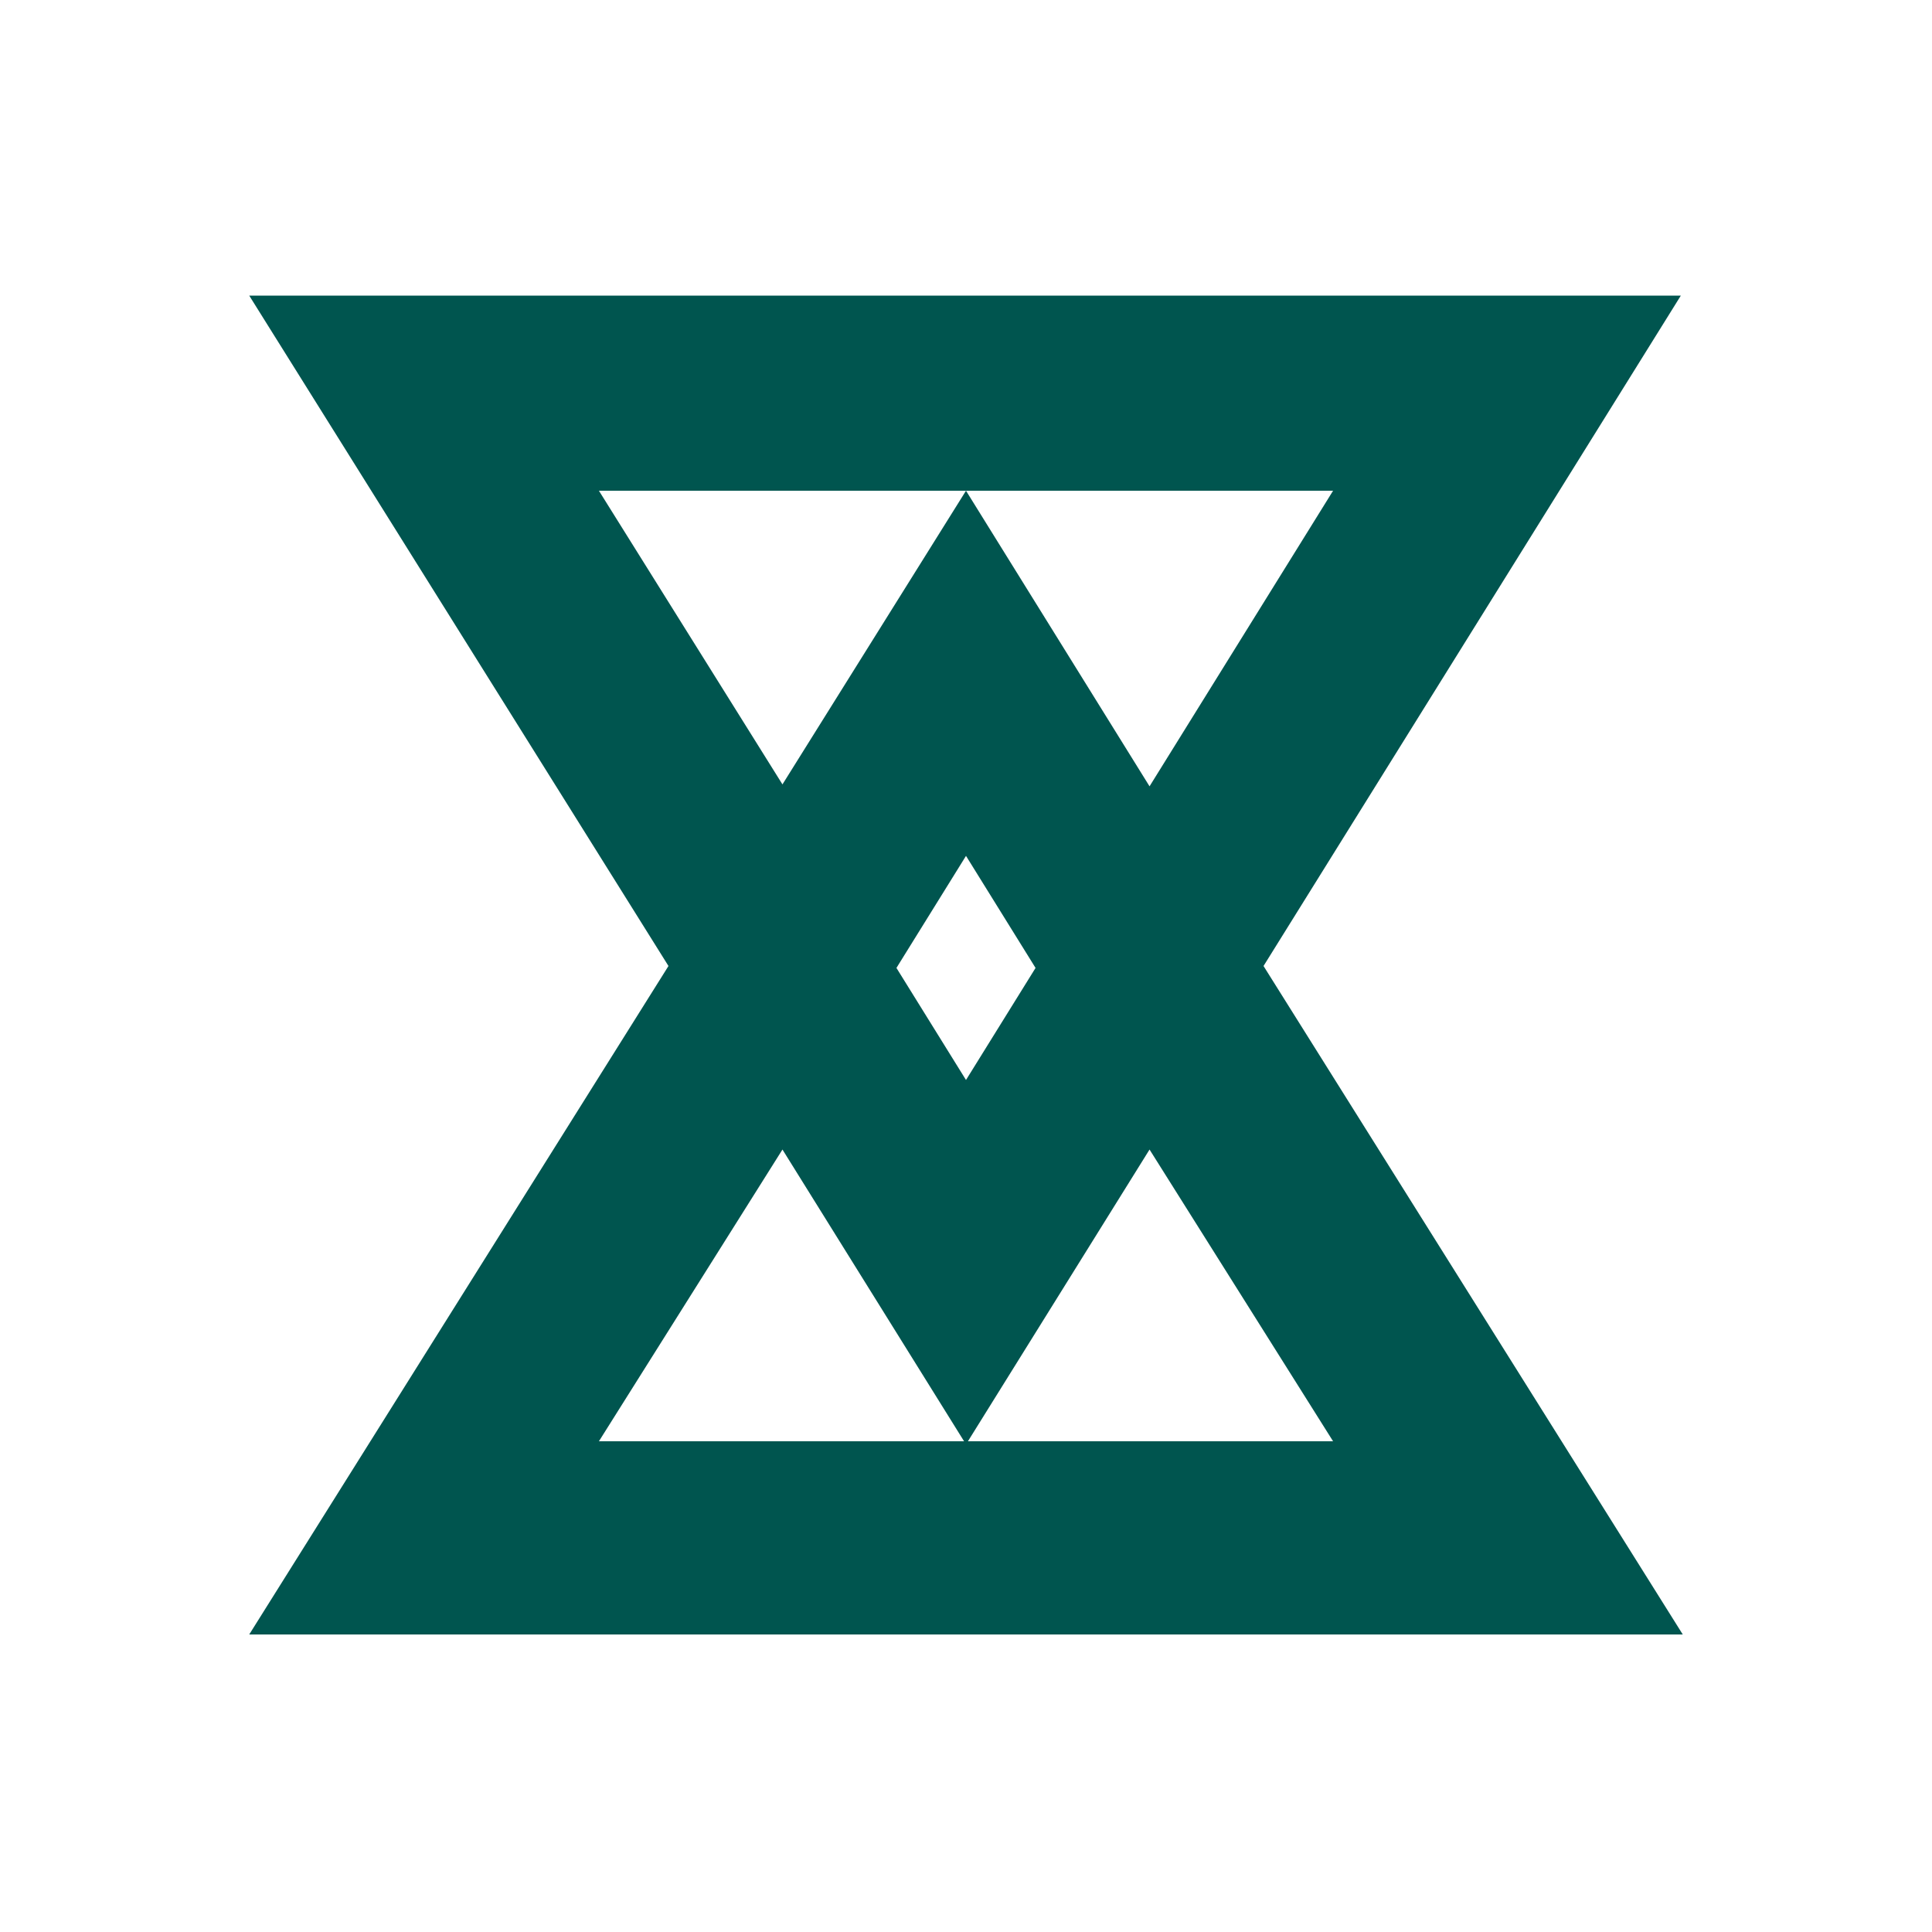
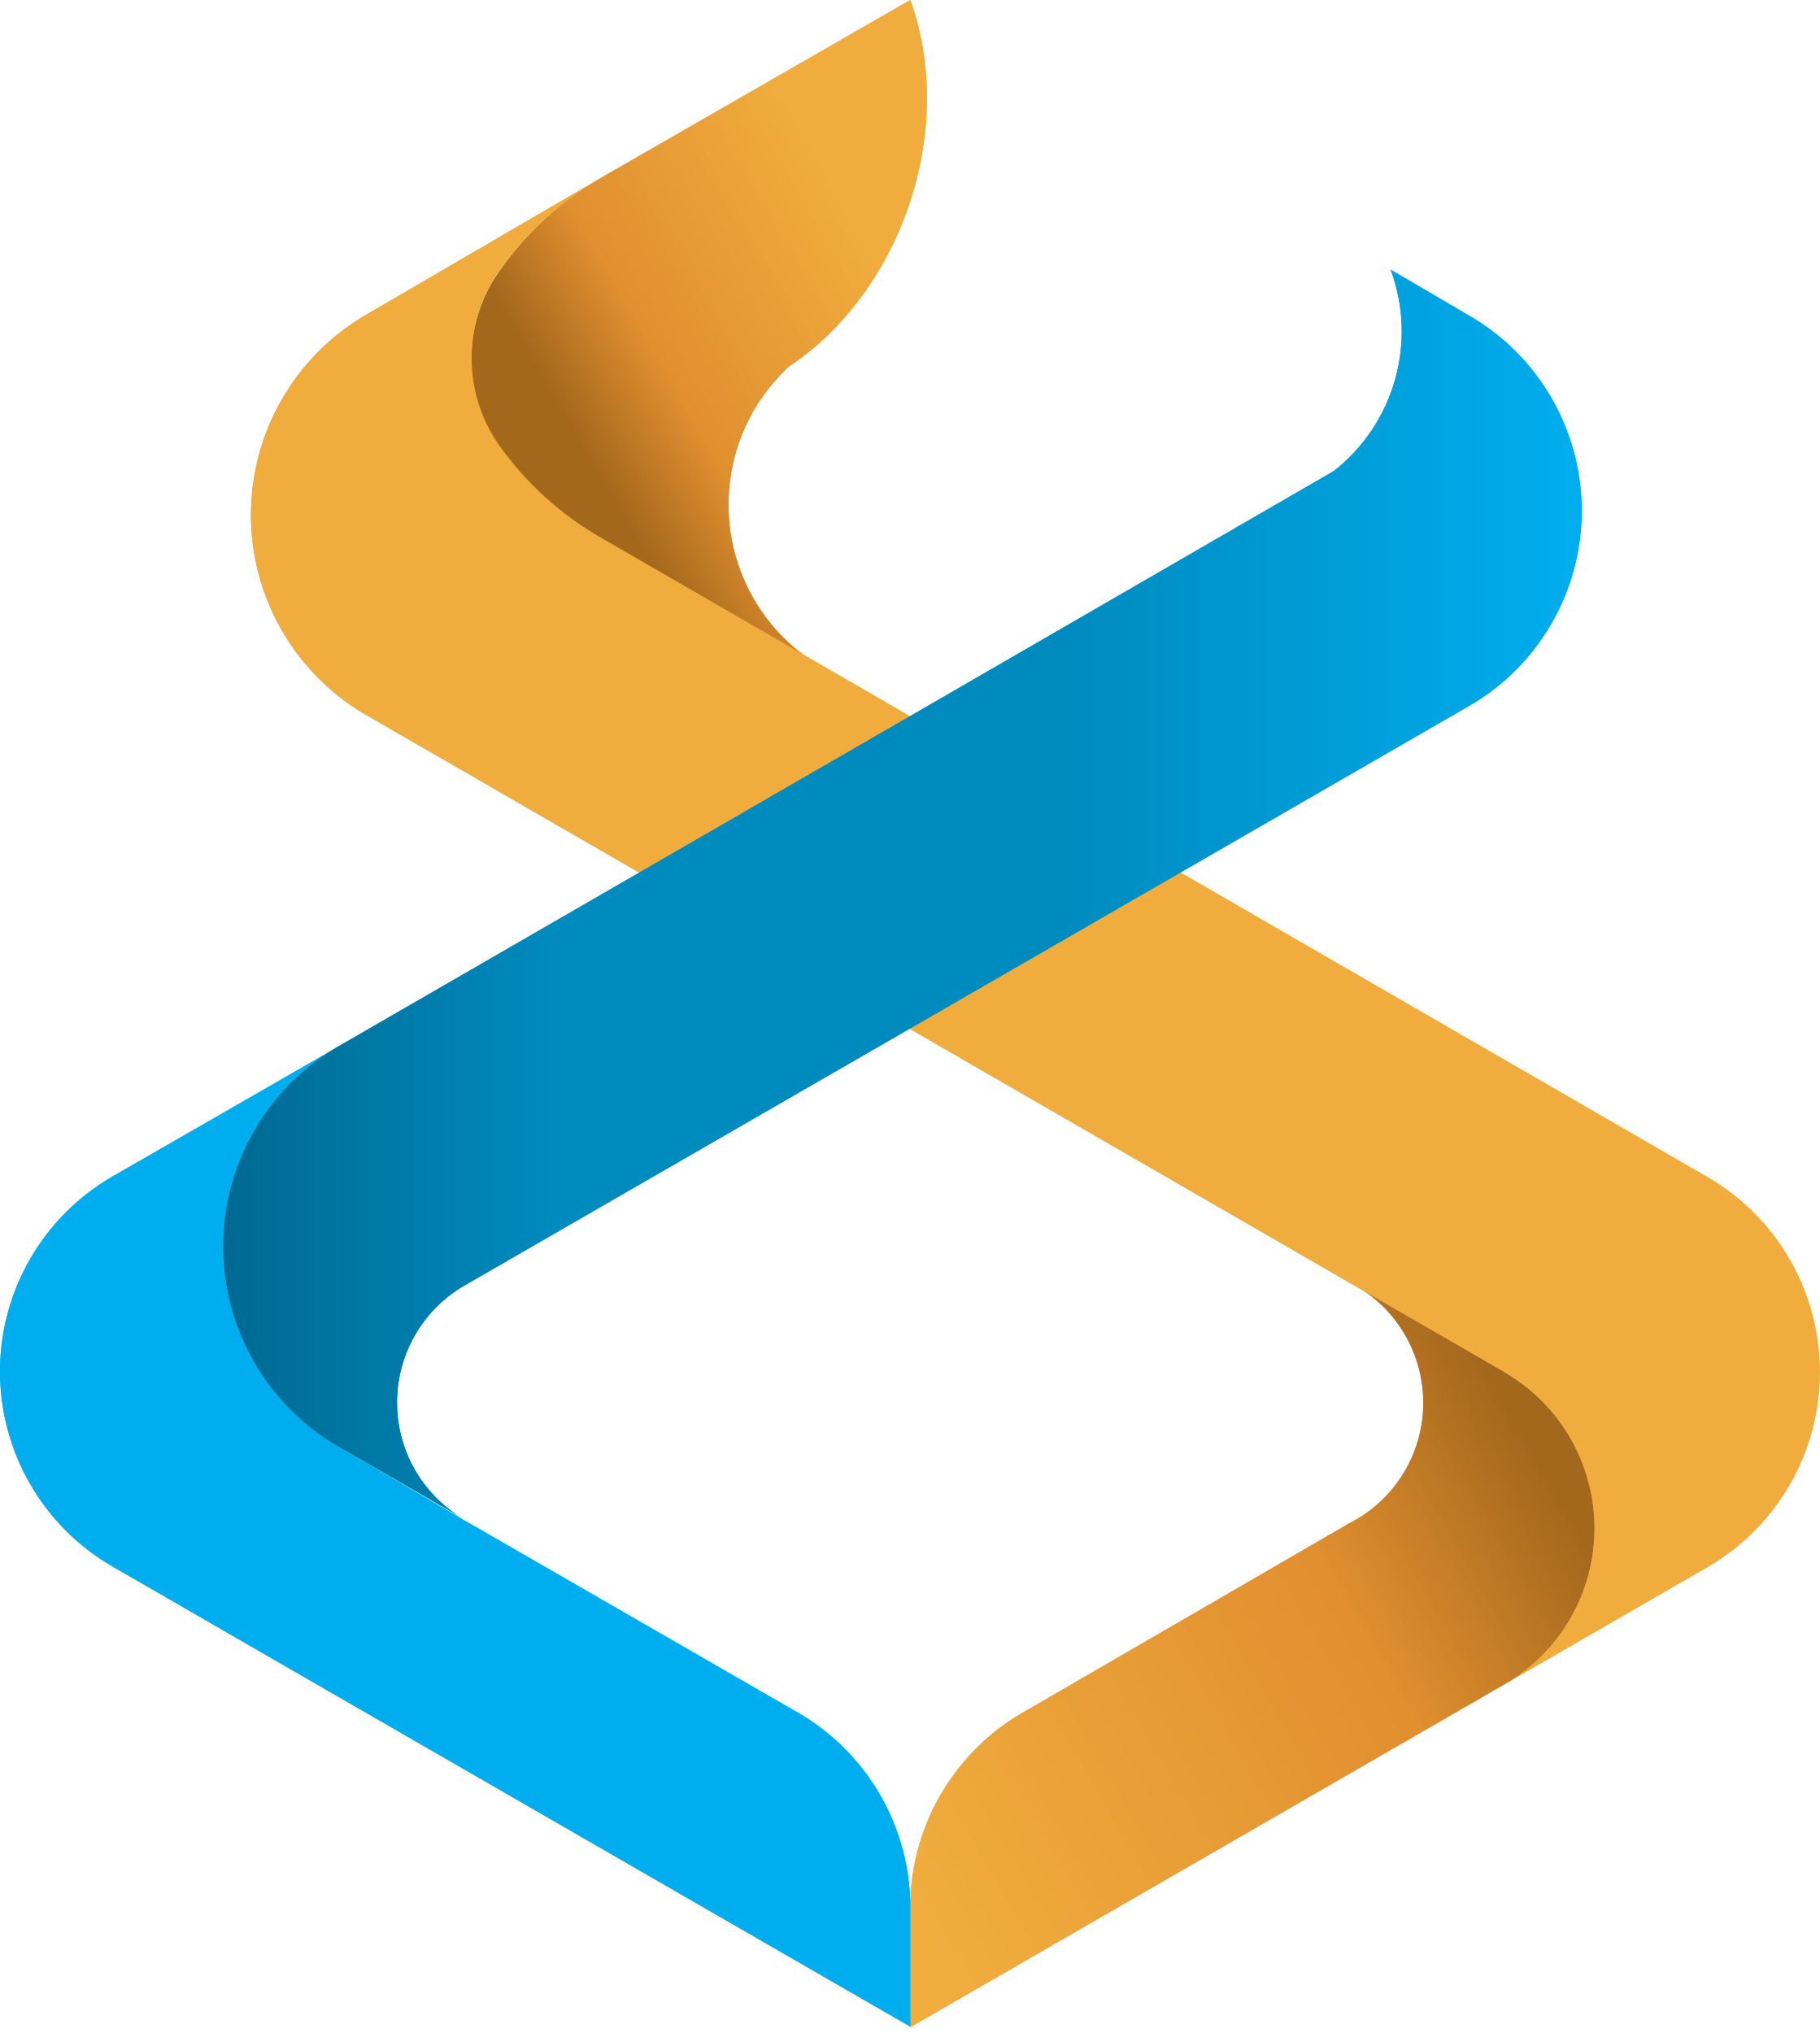
- <svg xmlns="http://www.w3.org/2000/svg" version="1.1" id="connect" x="0px" y="0px" viewBox="0 0 100 100" style="enable-background:new 0 0 100 100;" xml:space="preserve">
-   <style type="text/css">
- 	.st0{fill:#00554F;}
- </style>
-   <path class="st0" d="M87.1,84.6L65.4,50l21.6-34.7H12.9L34.6,50L12.9,84.6H87.1z M69,74.6H50.1l9.4-15.1L69,74.6z M50,55.9l-3.6-5.8  l3.6-5.8l3.6,5.8L50,55.9z M31,25.4H69l-9.5,15.3L50,25.4l-9.5,15.2L31,25.4z M49.9,74.6H31l9.5-15.1L49.9,74.6z" />
+ <svg xmlns="http://www.w3.org/2000/svg" width="256px" height="286px" viewBox="0 0 256 286" version="1.1" preserveAspectRatio="xMidYMid">
+   <defs>
+     <linearGradient x1="32.902%" y1="78.13%" x2="85.889%" y2="33.994%" id="stdlib-linearGradient-1">
+       <stop stop-color="#A4681D" offset="0%" />
+       <stop stop-color="#E18F2F" offset="31%" />
+       <stop stop-color="#F0AD3E" offset="100%" />
+     </linearGradient>
+     <linearGradient x1="-5.516%" y1="75.392%" x2="87.603%" y2="17.059%" id="stdlib-linearGradient-2">
+       <stop stop-color="#F0AD3E" offset="0%" />
+       <stop stop-color="#E18F2F" offset="69%" />
+       <stop stop-color="#A4681D" offset="100%" />
+     </linearGradient>
+     <linearGradient x1="-0.003%" y1="50.024%" x2="100.006%" y2="50.024%" id="stdlib-linearGradient-3">
+       <stop stop-color="#006991" offset="0%" />
+       <stop stop-color="#008BBF" offset="25%" />
+       <stop stop-color="#008BBF" offset="62%" />
+       <stop stop-color="#00AEEF" offset="100%" />
+     </linearGradient>
+   </defs>
+   <g>
+     <g transform="translate(35.29896, 0)">
+       <path d="M92.754,-6.61381977e-15 L49.112,25.096 C43.554,28.35 38.755,32.756 35.044,38.021 C29.701,45.462 29.701,55.482 35.044,62.923 C38.773,68.127 43.569,72.473 49.112,75.677 L78.065,92.393 C76.679,91.382 75.397,90.242 74.23,88.989 C64.292,78.256 64.939,61.505 75.672,51.57 C91.699,40.908 99.282,18.031 92.754,-6.61381977e-15 Z" fill="url(#stdlib-linearGradient-1)" />
+       <path d="M176.338,192.947 L155.225,180.755 C161.351,184.2 165.077,190.74 164.92,197.764 C164.761,204.788 160.745,211.153 154.472,214.317 L109.299,240.513 C99.329,245.941 93.02,256.284 92.754,267.634 L92.754,285.189 L177.242,236.42 C184.727,231.663 189.186,223.342 189.003,214.471 C188.817,205.603 184.015,197.474 176.338,193.036 L176.338,192.947 Z" fill="url(#stdlib-linearGradient-2)" />
+       <path d="M49.112,75.567 C43.569,72.364 38.773,68.017 35.044,62.814 C29.701,55.373 29.701,45.353 35.044,37.912 C38.767,32.688 43.563,28.317 49.112,25.096 L15.851,44.484 C6.097,50.317 0.09,60.816 0,72.184 C-0.088,83.549 5.757,94.139 15.42,100.126 L176.338,193.036 C184.015,197.474 188.817,205.603 189.003,214.471 C189.186,223.342 184.727,231.663 177.242,236.42 L204.857,220.478 C214.664,214.814 220.701,204.347 220.701,193.024 C220.701,181.7 214.664,171.234 204.857,165.569 L49.112,75.567 Z" fill="#F0AD3E" />
+       <path d="M92.754,-6.61381977e-15 L49.112,25.096 C43.554,28.35 38.755,32.756 35.044,38.021 C29.701,45.462 29.701,55.482 35.044,62.923 C38.773,68.127 43.569,72.473 49.112,75.677 L78.065,92.393 C76.679,91.382 75.397,90.242 74.23,88.989 C64.292,78.256 64.939,61.505 75.672,51.57 C91.699,40.908 99.282,18.031 92.754,-6.61381977e-15 Z" fill="url(#stdlib-linearGradient-1)" />
+       <path d="M176.338,192.947 L155.225,180.755 C161.351,184.2 165.077,190.74 164.92,197.764 C164.761,204.788 160.745,211.153 154.472,214.317 L109.299,240.513 C99.329,245.941 93.02,256.284 92.754,267.634 L92.754,285.189 L177.242,236.42 C184.727,231.663 189.186,223.342 189.003,214.471 C188.817,205.603 184.015,197.474 176.338,193.036 L176.338,192.947 Z" fill="url(#stdlib-linearGradient-2)" />
+       <path d="M49.112,75.567 C43.569,72.364 38.773,68.017 35.044,62.814 C29.701,55.373 29.701,45.353 35.044,37.912 C38.767,32.688 43.563,28.317 49.112,25.096 L15.851,44.484 C6.097,50.317 0.09,60.816 0,72.184 C-0.088,83.549 5.757,94.139 15.42,100.126 L176.338,193.036 C184.015,197.474 188.817,205.603 189.003,214.471 C189.186,223.342 184.727,231.663 177.242,236.42 L204.857,220.478 C214.664,214.814 220.701,204.347 220.701,193.024 C220.701,181.7 214.664,171.234 204.857,165.569 L49.112,75.567 Z" fill="#F0AD3E" />
+     </g>
+     <g transform="translate(0, 37.93578)">
+       <path d="M46.821,165.138 C37.156,159.151 31.314,148.561 31.402,137.196 C31.488,125.828 37.495,115.329 47.253,109.496 L15.865,127.548 C6.049,133.204 0,143.673 0,155.002 C0,166.332 6.049,176.798 15.865,182.457 L43.482,198.396 L128.053,247.168 L128.053,229.612 C127.752,218.295 121.449,207.994 111.511,202.577 L66.274,176.491 C65.636,176.166 65.018,175.805 64.421,175.412 L46.821,165.138 Z" fill="#00AEEF" />
+       <path d="M166.095,84.787 L206.661,61.372 C216.466,55.704 222.503,45.24 222.503,33.917 C222.503,22.591 216.466,12.127 206.661,6.462 L195.63,0 C199.401,10.174 196.171,21.621 187.637,28.326 L128.053,62.793 L47.253,109.472 C37.495,115.308 31.488,125.807 31.401,137.172 C31.314,148.54 37.156,159.131 46.821,165.114 L64.486,175.306 C58.972,171.713 55.71,165.528 55.855,158.95 C55.999,152.373 59.531,146.338 65.195,142.993 L166.095,84.787 Z" fill="url(#stdlib-linearGradient-3)" />
+       <path d="M46.821,165.138 C37.156,159.151 31.314,148.561 31.402,137.196 C31.488,125.828 37.495,115.329 47.253,109.496 L15.865,127.548 C6.049,133.204 0,143.673 0,155.002 C0,166.332 6.049,176.798 15.865,182.457 L43.482,198.396 L128.053,247.168 L128.053,229.612 C127.752,218.295 121.449,207.994 111.511,202.577 L66.274,176.491 C65.636,176.166 65.018,175.805 64.421,175.412 L46.821,165.138 Z" fill="#00AEEF" />
+       <path d="M166.095,84.787 L206.661,61.372 C216.466,55.704 222.503,45.24 222.503,33.917 C222.503,22.591 216.466,12.127 206.661,6.462 L195.63,0 C199.401,10.174 196.171,21.621 187.637,28.326 L128.053,62.793 L47.253,109.472 C37.495,115.308 31.488,125.807 31.401,137.172 C31.314,148.54 37.156,159.131 46.821,165.114 L64.486,175.306 C58.972,171.713 55.71,165.528 55.855,158.95 C55.999,152.373 59.531,146.338 65.195,142.993 L166.095,84.787 Z" fill="url(#stdlib-linearGradient-3)" />
+     </g>
+   </g>
</svg>
